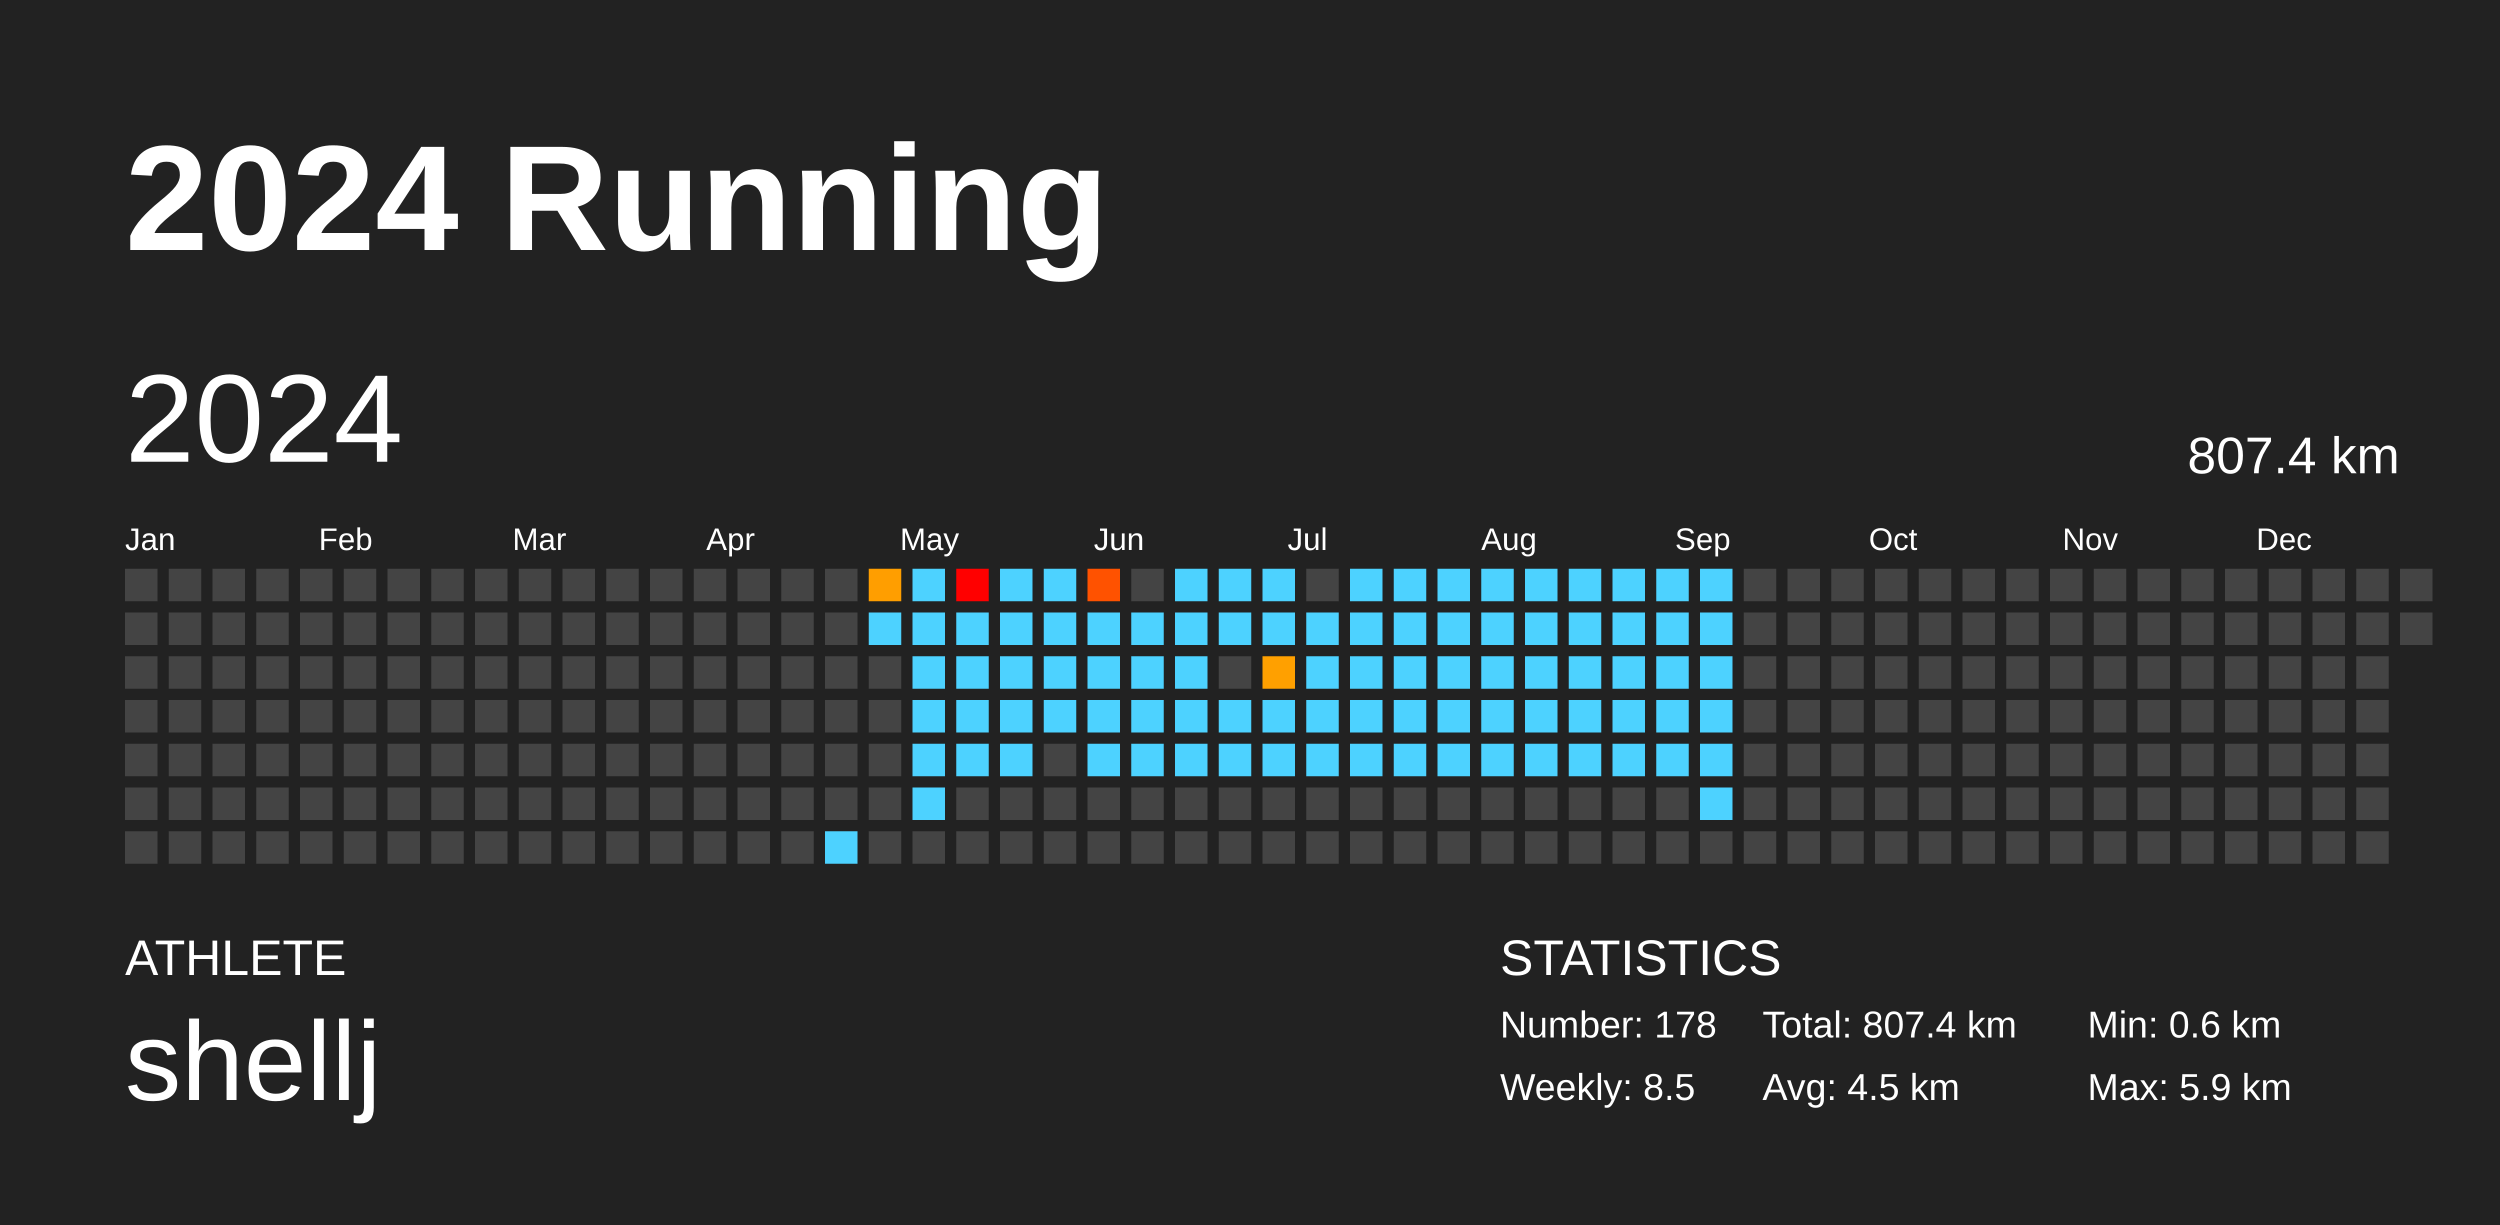
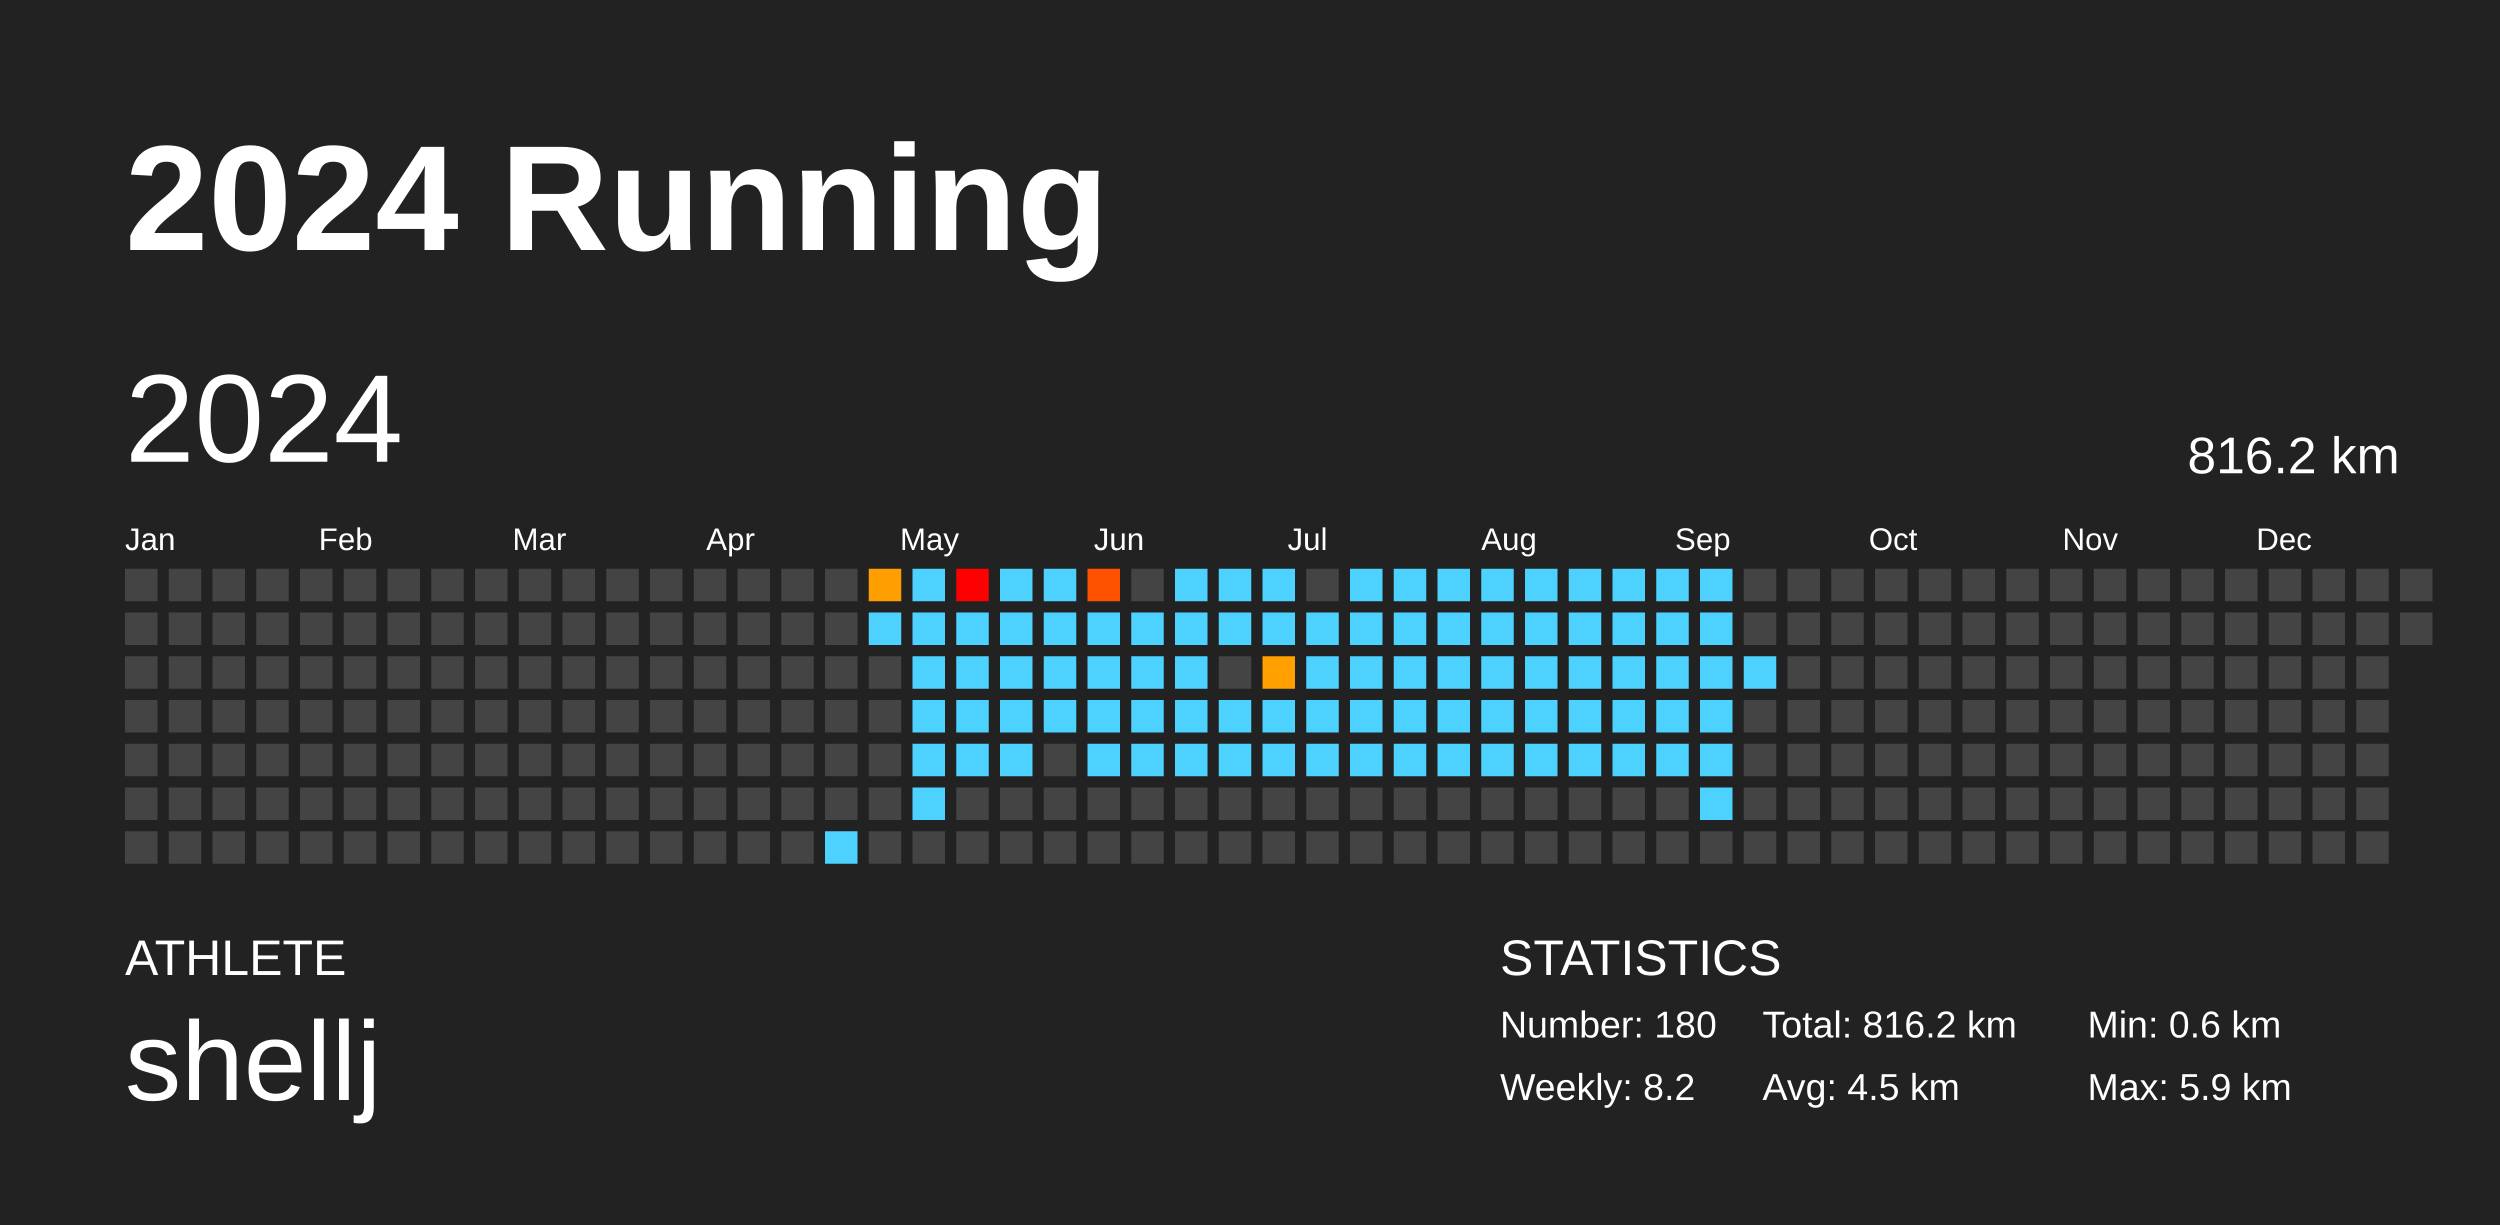
<svg xmlns="http://www.w3.org/2000/svg" baseProfile="full" height="98mm" version="1.1" viewBox="0,0,200,98" width="200mm">
  <defs />
  <rect fill="#222222" height="98" width="200" x="0" y="0" />
  <text fill="#FFFFFF" style="font-size:12px; font-family:Arial; font-weight:bold;" x="10" y="20">2024 Running</text>
  <text fill="#FFFFFF" style="font-size:4px; font-family:Arial" x="10" y="78">ATHLETE</text>
  <text fill="#FFFFFF" style="font-size:9px; font-family:Arial" x="10" y="88">shellj</text>
  <text fill="#FFFFFF" style="font-size:4px; font-family:Arial" x="120" y="78">STATISTICS</text>
-   <text fill="#FFFFFF" style="font-size:3px; font-family:Arial" x="120" y="83">Number: 178</text>
-   <text fill="#FFFFFF" style="font-size:3px; font-family:Arial" x="120" y="88">Weekly: 8.5</text>
-   <text fill="#FFFFFF" style="font-size:3px; font-family:Arial" x="141" y="83">Total: 807.4 km</text>
+   <text fill="#FFFFFF" style="font-size:3px; font-family:Arial" x="120" y="83">Number: 180</text>
+   <text fill="#FFFFFF" style="font-size:3px; font-family:Arial" x="120" y="88">Weekly: 8.2</text>
+   <text fill="#FFFFFF" style="font-size:3px; font-family:Arial" x="141" y="83">Total: 816.2 km</text>
  <text fill="#FFFFFF" style="font-size:3px; font-family:Arial" x="141" y="88">Avg: 4.5 km</text>
  <text fill="#FFFFFF" style="font-size:3px; font-family:Arial" x="167" y="83">Min: 0.6 km</text>
  <text fill="#FFFFFF" style="font-size:3px; font-family:Arial" x="167" y="88">Max: 5.9 km</text>
  <text dominant-baseline="hanging" fill="#FFFFFF" style="font-size:10.0px; font-family:Arial;" x="10" y="30">2024</text>
-   <text dominant-baseline="hanging" fill="#FFFFFF" style="font-size:4.125px; font-family:Arial;" x="175" y="35">807.4 km</text>
+   <text dominant-baseline="hanging" fill="#FFFFFF" style="font-size:4.125px; font-family:Arial;" x="175" y="35">816.2 km</text>
  <text fill="#FFFFFF" style="font-size:2.5px; font-family:Arial" x="10.0" y="44">Jan</text>
  <text fill="#FFFFFF" style="font-size:2.5px; font-family:Arial" x="25.5" y="44">Feb</text>
  <text fill="#FFFFFF" style="font-size:2.5px; font-family:Arial" x="41.0" y="44">Mar</text>
  <text fill="#FFFFFF" style="font-size:2.5px; font-family:Arial" x="56.5" y="44">Apr</text>
  <text fill="#FFFFFF" style="font-size:2.5px; font-family:Arial" x="72.0" y="44">May</text>
  <text fill="#FFFFFF" style="font-size:2.5px; font-family:Arial" x="87.5" y="44">Jun</text>
  <text fill="#FFFFFF" style="font-size:2.5px; font-family:Arial" x="103.0" y="44">Jul</text>
  <text fill="#FFFFFF" style="font-size:2.5px; font-family:Arial" x="118.5" y="44">Aug</text>
  <text fill="#FFFFFF" style="font-size:2.5px; font-family:Arial" x="134.0" y="44">Sep</text>
  <text fill="#FFFFFF" style="font-size:2.5px; font-family:Arial" x="149.5" y="44">Oct</text>
  <text fill="#FFFFFF" style="font-size:2.5px; font-family:Arial" x="165.0" y="44">Nov</text>
  <text fill="#FFFFFF" style="font-size:2.5px; font-family:Arial" x="180.5" y="44">Dec</text>
  <rect fill="#444444" height="2.6" width="2.6" x="10.0" y="45.5" />
  <rect fill="#444444" height="2.6" width="2.6" x="10.0" y="49.0" />
  <rect fill="#444444" height="2.6" width="2.6" x="10.0" y="52.5" />
  <rect fill="#444444" height="2.6" width="2.6" x="10.0" y="56.0" />
  <rect fill="#444444" height="2.6" width="2.6" x="10.0" y="59.5" />
  <rect fill="#444444" height="2.6" width="2.6" x="10.0" y="63.0" />
  <rect fill="#444444" height="2.6" width="2.6" x="10.0" y="66.5" />
  <rect fill="#444444" height="2.6" width="2.6" x="13.5" y="45.5" />
  <rect fill="#444444" height="2.6" width="2.6" x="13.5" y="49.0" />
  <rect fill="#444444" height="2.6" width="2.6" x="13.5" y="52.5" />
  <rect fill="#444444" height="2.6" width="2.6" x="13.5" y="56.0" />
  <rect fill="#444444" height="2.6" width="2.6" x="13.5" y="59.5" />
  <rect fill="#444444" height="2.6" width="2.6" x="13.5" y="63.0" />
  <rect fill="#444444" height="2.6" width="2.6" x="13.5" y="66.5" />
  <rect fill="#444444" height="2.6" width="2.6" x="17.0" y="45.5" />
  <rect fill="#444444" height="2.6" width="2.6" x="17.0" y="49.0" />
  <rect fill="#444444" height="2.6" width="2.6" x="17.0" y="52.5" />
  <rect fill="#444444" height="2.6" width="2.6" x="17.0" y="56.0" />
  <rect fill="#444444" height="2.6" width="2.6" x="17.0" y="59.5" />
  <rect fill="#444444" height="2.6" width="2.6" x="17.0" y="63.0" />
  <rect fill="#444444" height="2.6" width="2.6" x="17.0" y="66.5" />
  <rect fill="#444444" height="2.6" width="2.6" x="20.5" y="45.5" />
  <rect fill="#444444" height="2.6" width="2.6" x="20.5" y="49.0" />
  <rect fill="#444444" height="2.6" width="2.6" x="20.5" y="52.5" />
  <rect fill="#444444" height="2.6" width="2.6" x="20.5" y="56.0" />
  <rect fill="#444444" height="2.6" width="2.6" x="20.5" y="59.5" />
  <rect fill="#444444" height="2.6" width="2.6" x="20.5" y="63.0" />
  <rect fill="#444444" height="2.6" width="2.6" x="20.5" y="66.5" />
  <rect fill="#444444" height="2.6" width="2.6" x="24.0" y="45.5" />
  <rect fill="#444444" height="2.6" width="2.6" x="24.0" y="49.0" />
  <rect fill="#444444" height="2.6" width="2.6" x="24.0" y="52.5" />
  <rect fill="#444444" height="2.6" width="2.6" x="24.0" y="56.0" />
  <rect fill="#444444" height="2.6" width="2.6" x="24.0" y="59.5" />
  <rect fill="#444444" height="2.6" width="2.6" x="24.0" y="63.0" />
  <rect fill="#444444" height="2.6" width="2.6" x="24.0" y="66.5" />
  <rect fill="#444444" height="2.6" width="2.6" x="27.5" y="45.5" />
  <rect fill="#444444" height="2.6" width="2.6" x="27.5" y="49.0" />
  <rect fill="#444444" height="2.6" width="2.6" x="27.5" y="52.5" />
  <rect fill="#444444" height="2.6" width="2.6" x="27.5" y="56.0" />
  <rect fill="#444444" height="2.6" width="2.6" x="27.5" y="59.5" />
  <rect fill="#444444" height="2.6" width="2.6" x="27.5" y="63.0" />
  <rect fill="#444444" height="2.6" width="2.6" x="27.5" y="66.5" />
  <rect fill="#444444" height="2.6" width="2.6" x="31.0" y="45.5" />
  <rect fill="#444444" height="2.6" width="2.6" x="31.0" y="49.0" />
  <rect fill="#444444" height="2.6" width="2.6" x="31.0" y="52.5" />
  <rect fill="#444444" height="2.6" width="2.6" x="31.0" y="56.0" />
  <rect fill="#444444" height="2.6" width="2.6" x="31.0" y="59.5" />
  <rect fill="#444444" height="2.6" width="2.6" x="31.0" y="63.0" />
  <rect fill="#444444" height="2.6" width="2.6" x="31.0" y="66.5" />
  <rect fill="#444444" height="2.6" width="2.6" x="34.5" y="45.5" />
  <rect fill="#444444" height="2.6" width="2.6" x="34.5" y="49.0" />
  <rect fill="#444444" height="2.6" width="2.6" x="34.5" y="52.5" />
  <rect fill="#444444" height="2.6" width="2.6" x="34.5" y="56.0" />
  <rect fill="#444444" height="2.6" width="2.6" x="34.5" y="59.5" />
  <rect fill="#444444" height="2.6" width="2.6" x="34.5" y="63.0" />
  <rect fill="#444444" height="2.6" width="2.6" x="34.5" y="66.5" />
  <rect fill="#444444" height="2.6" width="2.6" x="38.0" y="45.5" />
  <rect fill="#444444" height="2.6" width="2.6" x="38.0" y="49.0" />
  <rect fill="#444444" height="2.6" width="2.6" x="38.0" y="52.5" />
  <rect fill="#444444" height="2.6" width="2.6" x="38.0" y="56.0" />
  <rect fill="#444444" height="2.6" width="2.6" x="38.0" y="59.5" />
  <rect fill="#444444" height="2.6" width="2.6" x="38.0" y="63.0" />
  <rect fill="#444444" height="2.6" width="2.6" x="38.0" y="66.5" />
  <rect fill="#444444" height="2.6" width="2.6" x="41.5" y="45.5" />
  <rect fill="#444444" height="2.6" width="2.6" x="41.5" y="49.0" />
  <rect fill="#444444" height="2.6" width="2.6" x="41.5" y="52.5" />
  <rect fill="#444444" height="2.6" width="2.6" x="41.5" y="56.0" />
  <rect fill="#444444" height="2.6" width="2.6" x="41.5" y="59.5" />
  <rect fill="#444444" height="2.6" width="2.6" x="41.5" y="63.0" />
  <rect fill="#444444" height="2.6" width="2.6" x="41.5" y="66.5" />
  <rect fill="#444444" height="2.6" width="2.6" x="45.0" y="45.5" />
  <rect fill="#444444" height="2.6" width="2.6" x="45.0" y="49.0" />
  <rect fill="#444444" height="2.6" width="2.6" x="45.0" y="52.5" />
  <rect fill="#444444" height="2.6" width="2.6" x="45.0" y="56.0" />
  <rect fill="#444444" height="2.6" width="2.6" x="45.0" y="59.5" />
  <rect fill="#444444" height="2.6" width="2.6" x="45.0" y="63.0" />
  <rect fill="#444444" height="2.6" width="2.6" x="45.0" y="66.5" />
  <rect fill="#444444" height="2.6" width="2.6" x="48.5" y="45.5" />
  <rect fill="#444444" height="2.6" width="2.6" x="48.5" y="49.0" />
  <rect fill="#444444" height="2.6" width="2.6" x="48.5" y="52.5" />
  <rect fill="#444444" height="2.6" width="2.6" x="48.5" y="56.0" />
  <rect fill="#444444" height="2.6" width="2.6" x="48.5" y="59.5" />
  <rect fill="#444444" height="2.6" width="2.6" x="48.5" y="63.0" />
  <rect fill="#444444" height="2.6" width="2.6" x="48.5" y="66.5" />
  <rect fill="#444444" height="2.6" width="2.6" x="52.0" y="45.5" />
  <rect fill="#444444" height="2.6" width="2.6" x="52.0" y="49.0" />
  <rect fill="#444444" height="2.6" width="2.6" x="52.0" y="52.5" />
  <rect fill="#444444" height="2.6" width="2.6" x="52.0" y="56.0" />
  <rect fill="#444444" height="2.6" width="2.6" x="52.0" y="59.5" />
  <rect fill="#444444" height="2.6" width="2.6" x="52.0" y="63.0" />
  <rect fill="#444444" height="2.6" width="2.6" x="52.0" y="66.5" />
  <rect fill="#444444" height="2.6" width="2.6" x="55.5" y="45.5" />
  <rect fill="#444444" height="2.6" width="2.6" x="55.5" y="49.0" />
  <rect fill="#444444" height="2.6" width="2.6" x="55.5" y="52.5" />
  <rect fill="#444444" height="2.6" width="2.6" x="55.5" y="56.0" />
  <rect fill="#444444" height="2.6" width="2.6" x="55.5" y="59.5" />
  <rect fill="#444444" height="2.6" width="2.6" x="55.5" y="63.0" />
  <rect fill="#444444" height="2.6" width="2.6" x="55.5" y="66.5" />
  <rect fill="#444444" height="2.6" width="2.6" x="59.0" y="45.5" />
  <rect fill="#444444" height="2.6" width="2.6" x="59.0" y="49.0" />
  <rect fill="#444444" height="2.6" width="2.6" x="59.0" y="52.5" />
  <rect fill="#444444" height="2.6" width="2.6" x="59.0" y="56.0" />
  <rect fill="#444444" height="2.6" width="2.6" x="59.0" y="59.5" />
  <rect fill="#444444" height="2.6" width="2.6" x="59.0" y="63.0" />
  <rect fill="#444444" height="2.6" width="2.6" x="59.0" y="66.5" />
  <rect fill="#444444" height="2.6" width="2.6" x="62.5" y="45.5" />
  <rect fill="#444444" height="2.6" width="2.6" x="62.5" y="49.0" />
  <rect fill="#444444" height="2.6" width="2.6" x="62.5" y="52.5" />
  <rect fill="#444444" height="2.6" width="2.6" x="62.5" y="56.0" />
  <rect fill="#444444" height="2.6" width="2.6" x="62.5" y="59.5" />
  <rect fill="#444444" height="2.6" width="2.6" x="62.5" y="63.0" />
  <rect fill="#444444" height="2.6" width="2.6" x="62.5" y="66.5" />
  <rect fill="#444444" height="2.6" width="2.6" x="66.0" y="45.5" />
  <rect fill="#444444" height="2.6" width="2.6" x="66.0" y="49.0" />
  <rect fill="#444444" height="2.6" width="2.6" x="66.0" y="52.5" />
  <rect fill="#444444" height="2.6" width="2.6" x="66.0" y="56.0" />
  <rect fill="#444444" height="2.6" width="2.6" x="66.0" y="59.5" />
  <rect fill="#444444" height="2.6" width="2.6" x="66.0" y="63.0" />
  <rect fill="#4dd2ff" height="2.6" width="2.6" x="66.0" y="66.5" />
  <rect fill="#ff9e00" height="2.6" width="2.6" x="69.5" y="45.5" />
  <rect fill="#4dd2ff" height="2.6" width="2.6" x="69.5" y="49.0" />
  <rect fill="#444444" height="2.6" width="2.6" x="69.5" y="52.5" />
  <rect fill="#444444" height="2.6" width="2.6" x="69.5" y="56.0" />
  <rect fill="#444444" height="2.6" width="2.6" x="69.5" y="59.5" />
  <rect fill="#444444" height="2.6" width="2.6" x="69.5" y="63.0" />
  <rect fill="#444444" height="2.6" width="2.6" x="69.5" y="66.5" />
  <rect fill="#4dd2ff" height="2.6" width="2.6" x="73.0" y="45.5" />
  <rect fill="#4dd2ff" height="2.6" width="2.6" x="73.0" y="49.0" />
  <rect fill="#4dd2ff" height="2.6" width="2.6" x="73.0" y="52.5" />
  <rect fill="#4dd2ff" height="2.6" width="2.6" x="73.0" y="56.0" />
  <rect fill="#4dd2ff" height="2.6" width="2.6" x="73.0" y="59.5" />
  <rect fill="#4dd2ff" height="2.6" width="2.6" x="73.0" y="63.0" />
  <rect fill="#444444" height="2.6" width="2.6" x="73.0" y="66.5" />
  <rect fill="red" height="2.6" width="2.6" x="76.5" y="45.5" />
  <rect fill="#4dd2ff" height="2.6" width="2.6" x="76.5" y="49.0" />
  <rect fill="#4dd2ff" height="2.6" width="2.6" x="76.5" y="52.5" />
  <rect fill="#4dd2ff" height="2.6" width="2.6" x="76.5" y="56.0" />
  <rect fill="#4dd2ff" height="2.6" width="2.6" x="76.5" y="59.5" />
  <rect fill="#444444" height="2.6" width="2.6" x="76.5" y="63.0" />
  <rect fill="#444444" height="2.6" width="2.6" x="76.5" y="66.5" />
  <rect fill="#4dd2ff" height="2.6" width="2.6" x="80.0" y="45.5" />
  <rect fill="#4dd2ff" height="2.6" width="2.6" x="80.0" y="49.0" />
  <rect fill="#4dd2ff" height="2.6" width="2.6" x="80.0" y="52.5" />
  <rect fill="#4dd2ff" height="2.6" width="2.6" x="80.0" y="56.0" />
  <rect fill="#4dd2ff" height="2.6" width="2.6" x="80.0" y="59.5" />
  <rect fill="#444444" height="2.6" width="2.6" x="80.0" y="63.0" />
  <rect fill="#444444" height="2.6" width="2.6" x="80.0" y="66.5" />
  <rect fill="#4dd2ff" height="2.6" width="2.6" x="83.5" y="45.5" />
  <rect fill="#4dd2ff" height="2.6" width="2.6" x="83.5" y="49.0" />
  <rect fill="#4dd2ff" height="2.6" width="2.6" x="83.5" y="52.5" />
  <rect fill="#4dd2ff" height="2.6" width="2.6" x="83.5" y="56.0" />
  <rect fill="#444444" height="2.6" width="2.6" x="83.5" y="59.5" />
  <rect fill="#444444" height="2.6" width="2.6" x="83.5" y="63.0" />
  <rect fill="#444444" height="2.6" width="2.6" x="83.5" y="66.5" />
  <rect fill="#ff5200" height="2.6" width="2.6" x="87.0" y="45.5" />
  <rect fill="#4dd2ff" height="2.6" width="2.6" x="87.0" y="49.0" />
  <rect fill="#4dd2ff" height="2.6" width="2.6" x="87.0" y="52.5" />
  <rect fill="#4dd2ff" height="2.6" width="2.6" x="87.0" y="56.0" />
  <rect fill="#4dd2ff" height="2.6" width="2.6" x="87.0" y="59.5" />
  <rect fill="#444444" height="2.6" width="2.6" x="87.0" y="63.0" />
  <rect fill="#444444" height="2.6" width="2.6" x="87.0" y="66.5" />
  <rect fill="#444444" height="2.6" width="2.6" x="90.5" y="45.5" />
  <rect fill="#4dd2ff" height="2.6" width="2.6" x="90.5" y="49.0" />
  <rect fill="#4dd2ff" height="2.6" width="2.6" x="90.5" y="52.5" />
  <rect fill="#4dd2ff" height="2.6" width="2.6" x="90.5" y="56.0" />
  <rect fill="#4dd2ff" height="2.6" width="2.6" x="90.5" y="59.5" />
  <rect fill="#444444" height="2.6" width="2.6" x="90.5" y="63.0" />
  <rect fill="#444444" height="2.6" width="2.6" x="90.5" y="66.5" />
  <rect fill="#4dd2ff" height="2.6" width="2.6" x="94.0" y="45.5" />
  <rect fill="#4dd2ff" height="2.6" width="2.6" x="94.0" y="49.0" />
  <rect fill="#4dd2ff" height="2.6" width="2.6" x="94.0" y="52.5" />
  <rect fill="#4dd2ff" height="2.6" width="2.6" x="94.0" y="56.0" />
  <rect fill="#4dd2ff" height="2.6" width="2.6" x="94.0" y="59.5" />
  <rect fill="#444444" height="2.6" width="2.6" x="94.0" y="63.0" />
  <rect fill="#444444" height="2.6" width="2.6" x="94.0" y="66.5" />
  <rect fill="#4dd2ff" height="2.6" width="2.6" x="97.5" y="45.5" />
  <rect fill="#4dd2ff" height="2.6" width="2.6" x="97.5" y="49.0" />
  <rect fill="#444444" height="2.6" width="2.6" x="97.5" y="52.5" />
  <rect fill="#4dd2ff" height="2.6" width="2.6" x="97.5" y="56.0" />
  <rect fill="#4dd2ff" height="2.6" width="2.6" x="97.5" y="59.5" />
  <rect fill="#444444" height="2.6" width="2.6" x="97.5" y="63.0" />
  <rect fill="#444444" height="2.6" width="2.6" x="97.5" y="66.5" />
  <rect fill="#4dd2ff" height="2.6" width="2.6" x="101.0" y="45.5" />
  <rect fill="#4dd2ff" height="2.6" width="2.6" x="101.0" y="49.0" />
  <rect fill="#ffa000" height="2.6" width="2.6" x="101.0" y="52.5" />
  <rect fill="#4dd2ff" height="2.6" width="2.6" x="101.0" y="56.0" />
  <rect fill="#4dd2ff" height="2.6" width="2.6" x="101.0" y="59.5" />
  <rect fill="#444444" height="2.6" width="2.6" x="101.0" y="63.0" />
  <rect fill="#444444" height="2.6" width="2.6" x="101.0" y="66.5" />
  <rect fill="#444444" height="2.6" width="2.6" x="104.5" y="45.5" />
  <rect fill="#4dd2ff" height="2.6" width="2.6" x="104.5" y="49.0" />
  <rect fill="#4dd2ff" height="2.6" width="2.6" x="104.5" y="52.5" />
  <rect fill="#4dd2ff" height="2.6" width="2.6" x="104.5" y="56.0" />
  <rect fill="#4dd2ff" height="2.6" width="2.6" x="104.5" y="59.5" />
  <rect fill="#444444" height="2.6" width="2.6" x="104.5" y="63.0" />
  <rect fill="#444444" height="2.6" width="2.6" x="104.5" y="66.5" />
  <rect fill="#4dd2ff" height="2.6" width="2.6" x="108.0" y="45.5" />
  <rect fill="#4dd2ff" height="2.6" width="2.6" x="108.0" y="49.0" />
  <rect fill="#4dd2ff" height="2.6" width="2.6" x="108.0" y="52.5" />
  <rect fill="#4dd2ff" height="2.6" width="2.6" x="108.0" y="56.0" />
  <rect fill="#4dd2ff" height="2.6" width="2.6" x="108.0" y="59.5" />
  <rect fill="#444444" height="2.6" width="2.6" x="108.0" y="63.0" />
  <rect fill="#444444" height="2.6" width="2.6" x="108.0" y="66.5" />
  <rect fill="#4dd2ff" height="2.6" width="2.6" x="111.5" y="45.5" />
  <rect fill="#4dd2ff" height="2.6" width="2.6" x="111.5" y="49.0" />
  <rect fill="#4dd2ff" height="2.6" width="2.6" x="111.5" y="52.5" />
  <rect fill="#4dd2ff" height="2.6" width="2.6" x="111.5" y="56.0" />
  <rect fill="#4dd2ff" height="2.6" width="2.6" x="111.5" y="59.5" />
  <rect fill="#444444" height="2.6" width="2.6" x="111.5" y="63.0" />
  <rect fill="#444444" height="2.6" width="2.6" x="111.5" y="66.5" />
  <rect fill="#4dd2ff" height="2.6" width="2.6" x="115.0" y="45.5" />
  <rect fill="#4dd2ff" height="2.6" width="2.6" x="115.0" y="49.0" />
  <rect fill="#4dd2ff" height="2.6" width="2.6" x="115.0" y="52.5" />
  <rect fill="#4dd2ff" height="2.6" width="2.6" x="115.0" y="56.0" />
  <rect fill="#4dd2ff" height="2.6" width="2.6" x="115.0" y="59.5" />
  <rect fill="#444444" height="2.6" width="2.6" x="115.0" y="63.0" />
  <rect fill="#444444" height="2.6" width="2.6" x="115.0" y="66.5" />
  <rect fill="#4dd2ff" height="2.6" width="2.6" x="118.5" y="45.5" />
  <rect fill="#4dd2ff" height="2.6" width="2.6" x="118.5" y="49.0" />
  <rect fill="#4dd2ff" height="2.6" width="2.6" x="118.5" y="52.5" />
  <rect fill="#4dd2ff" height="2.6" width="2.6" x="118.5" y="56.0" />
  <rect fill="#4dd2ff" height="2.6" width="2.6" x="118.5" y="59.5" />
  <rect fill="#444444" height="2.6" width="2.6" x="118.5" y="63.0" />
  <rect fill="#444444" height="2.6" width="2.6" x="118.5" y="66.5" />
  <rect fill="#4dd2ff" height="2.6" width="2.6" x="122.0" y="45.5" />
  <rect fill="#4dd2ff" height="2.6" width="2.6" x="122.0" y="49.0" />
  <rect fill="#4dd2ff" height="2.6" width="2.6" x="122.0" y="52.5" />
  <rect fill="#4dd2ff" height="2.6" width="2.6" x="122.0" y="56.0" />
  <rect fill="#4dd2ff" height="2.6" width="2.6" x="122.0" y="59.5" />
  <rect fill="#444444" height="2.6" width="2.6" x="122.0" y="63.0" />
  <rect fill="#444444" height="2.6" width="2.6" x="122.0" y="66.5" />
  <rect fill="#4dd2ff" height="2.6" width="2.6" x="125.5" y="45.5" />
  <rect fill="#4dd2ff" height="2.6" width="2.6" x="125.5" y="49.0" />
  <rect fill="#4dd2ff" height="2.6" width="2.6" x="125.5" y="52.5" />
  <rect fill="#4dd2ff" height="2.6" width="2.6" x="125.5" y="56.0" />
  <rect fill="#4dd2ff" height="2.6" width="2.6" x="125.5" y="59.5" />
  <rect fill="#444444" height="2.6" width="2.6" x="125.5" y="63.0" />
  <rect fill="#444444" height="2.6" width="2.6" x="125.5" y="66.5" />
  <rect fill="#4dd2ff" height="2.6" width="2.6" x="129.0" y="45.5" />
  <rect fill="#4dd2ff" height="2.6" width="2.6" x="129.0" y="49.0" />
  <rect fill="#4dd2ff" height="2.6" width="2.6" x="129.0" y="52.5" />
  <rect fill="#4dd2ff" height="2.6" width="2.6" x="129.0" y="56.0" />
  <rect fill="#4dd2ff" height="2.6" width="2.6" x="129.0" y="59.5" />
  <rect fill="#444444" height="2.6" width="2.6" x="129.0" y="63.0" />
  <rect fill="#444444" height="2.6" width="2.6" x="129.0" y="66.5" />
  <rect fill="#4dd2ff" height="2.6" width="2.6" x="132.5" y="45.5" />
  <rect fill="#4dd2ff" height="2.6" width="2.6" x="132.5" y="49.0" />
  <rect fill="#4dd2ff" height="2.6" width="2.6" x="132.5" y="52.5" />
  <rect fill="#4dd2ff" height="2.6" width="2.6" x="132.5" y="56.0" />
  <rect fill="#4dd2ff" height="2.6" width="2.6" x="132.5" y="59.5" />
  <rect fill="#444444" height="2.6" width="2.6" x="132.5" y="63.0" />
  <rect fill="#444444" height="2.6" width="2.6" x="132.5" y="66.5" />
  <rect fill="#4dd2ff" height="2.6" width="2.6" x="136.0" y="45.5" />
  <rect fill="#4dd2ff" height="2.6" width="2.6" x="136.0" y="49.0" />
  <rect fill="#4dd2ff" height="2.6" width="2.6" x="136.0" y="52.5" />
  <rect fill="#4dd2ff" height="2.6" width="2.6" x="136.0" y="56.0" />
  <rect fill="#4dd2ff" height="2.6" width="2.6" x="136.0" y="59.5" />
  <rect fill="#4dd2ff" height="2.6" width="2.6" x="136.0" y="63.0" />
  <rect fill="#444444" height="2.6" width="2.6" x="136.0" y="66.5" />
  <rect fill="#444444" height="2.6" width="2.6" x="139.5" y="45.5" />
  <rect fill="#444444" height="2.6" width="2.6" x="139.5" y="49.0" />
-   <rect fill="#444444" height="2.6" width="2.6" x="139.5" y="52.5" />
+   <rect fill="#4dd2ff" height="2.6" width="2.6" x="139.5" y="52.5" />
  <rect fill="#444444" height="2.6" width="2.6" x="139.5" y="56.0" />
  <rect fill="#444444" height="2.6" width="2.6" x="139.5" y="59.5" />
  <rect fill="#444444" height="2.6" width="2.6" x="139.5" y="63.0" />
  <rect fill="#444444" height="2.6" width="2.6" x="139.5" y="66.5" />
  <rect fill="#444444" height="2.6" width="2.6" x="143.0" y="45.5" />
  <rect fill="#444444" height="2.6" width="2.6" x="143.0" y="49.0" />
  <rect fill="#444444" height="2.6" width="2.6" x="143.0" y="52.5" />
  <rect fill="#444444" height="2.6" width="2.6" x="143.0" y="56.0" />
  <rect fill="#444444" height="2.6" width="2.6" x="143.0" y="59.5" />
  <rect fill="#444444" height="2.6" width="2.6" x="143.0" y="63.0" />
  <rect fill="#444444" height="2.6" width="2.6" x="143.0" y="66.5" />
  <rect fill="#444444" height="2.6" width="2.6" x="146.5" y="45.5" />
  <rect fill="#444444" height="2.6" width="2.6" x="146.5" y="49.0" />
  <rect fill="#444444" height="2.6" width="2.6" x="146.5" y="52.5" />
  <rect fill="#444444" height="2.6" width="2.6" x="146.5" y="56.0" />
  <rect fill="#444444" height="2.6" width="2.6" x="146.5" y="59.5" />
  <rect fill="#444444" height="2.6" width="2.6" x="146.5" y="63.0" />
  <rect fill="#444444" height="2.6" width="2.6" x="146.5" y="66.5" />
  <rect fill="#444444" height="2.6" width="2.6" x="150.0" y="45.5" />
  <rect fill="#444444" height="2.6" width="2.6" x="150.0" y="49.0" />
  <rect fill="#444444" height="2.6" width="2.6" x="150.0" y="52.5" />
  <rect fill="#444444" height="2.6" width="2.6" x="150.0" y="56.0" />
  <rect fill="#444444" height="2.6" width="2.6" x="150.0" y="59.5" />
  <rect fill="#444444" height="2.6" width="2.6" x="150.0" y="63.0" />
  <rect fill="#444444" height="2.6" width="2.6" x="150.0" y="66.5" />
  <rect fill="#444444" height="2.6" width="2.6" x="153.5" y="45.5" />
  <rect fill="#444444" height="2.6" width="2.6" x="153.5" y="49.0" />
  <rect fill="#444444" height="2.6" width="2.6" x="153.5" y="52.5" />
  <rect fill="#444444" height="2.6" width="2.6" x="153.5" y="56.0" />
  <rect fill="#444444" height="2.6" width="2.6" x="153.5" y="59.5" />
  <rect fill="#444444" height="2.6" width="2.6" x="153.5" y="63.0" />
  <rect fill="#444444" height="2.6" width="2.6" x="153.5" y="66.5" />
  <rect fill="#444444" height="2.6" width="2.6" x="157.0" y="45.5" />
  <rect fill="#444444" height="2.6" width="2.6" x="157.0" y="49.0" />
  <rect fill="#444444" height="2.6" width="2.6" x="157.0" y="52.5" />
  <rect fill="#444444" height="2.6" width="2.6" x="157.0" y="56.0" />
  <rect fill="#444444" height="2.6" width="2.6" x="157.0" y="59.5" />
  <rect fill="#444444" height="2.6" width="2.6" x="157.0" y="63.0" />
  <rect fill="#444444" height="2.6" width="2.6" x="157.0" y="66.5" />
  <rect fill="#444444" height="2.6" width="2.6" x="160.5" y="45.5" />
  <rect fill="#444444" height="2.6" width="2.6" x="160.5" y="49.0" />
  <rect fill="#444444" height="2.6" width="2.6" x="160.5" y="52.5" />
  <rect fill="#444444" height="2.6" width="2.6" x="160.5" y="56.0" />
  <rect fill="#444444" height="2.6" width="2.6" x="160.5" y="59.5" />
  <rect fill="#444444" height="2.6" width="2.6" x="160.5" y="63.0" />
  <rect fill="#444444" height="2.6" width="2.6" x="160.5" y="66.5" />
  <rect fill="#444444" height="2.6" width="2.6" x="164.0" y="45.5" />
  <rect fill="#444444" height="2.6" width="2.6" x="164.0" y="49.0" />
  <rect fill="#444444" height="2.6" width="2.6" x="164.0" y="52.5" />
  <rect fill="#444444" height="2.6" width="2.6" x="164.0" y="56.0" />
  <rect fill="#444444" height="2.6" width="2.6" x="164.0" y="59.5" />
  <rect fill="#444444" height="2.6" width="2.6" x="164.0" y="63.0" />
  <rect fill="#444444" height="2.6" width="2.6" x="164.0" y="66.5" />
  <rect fill="#444444" height="2.6" width="2.6" x="167.5" y="45.5" />
  <rect fill="#444444" height="2.6" width="2.6" x="167.5" y="49.0" />
  <rect fill="#444444" height="2.6" width="2.6" x="167.5" y="52.5" />
  <rect fill="#444444" height="2.6" width="2.6" x="167.5" y="56.0" />
  <rect fill="#444444" height="2.6" width="2.6" x="167.5" y="59.5" />
  <rect fill="#444444" height="2.6" width="2.6" x="167.5" y="63.0" />
  <rect fill="#444444" height="2.6" width="2.6" x="167.5" y="66.5" />
  <rect fill="#444444" height="2.6" width="2.6" x="171.0" y="45.5" />
  <rect fill="#444444" height="2.6" width="2.6" x="171.0" y="49.0" />
  <rect fill="#444444" height="2.6" width="2.6" x="171.0" y="52.5" />
  <rect fill="#444444" height="2.6" width="2.6" x="171.0" y="56.0" />
  <rect fill="#444444" height="2.6" width="2.6" x="171.0" y="59.5" />
  <rect fill="#444444" height="2.6" width="2.6" x="171.0" y="63.0" />
  <rect fill="#444444" height="2.6" width="2.6" x="171.0" y="66.5" />
  <rect fill="#444444" height="2.6" width="2.6" x="174.5" y="45.5" />
  <rect fill="#444444" height="2.6" width="2.6" x="174.5" y="49.0" />
  <rect fill="#444444" height="2.6" width="2.6" x="174.5" y="52.5" />
  <rect fill="#444444" height="2.6" width="2.6" x="174.5" y="56.0" />
  <rect fill="#444444" height="2.6" width="2.6" x="174.5" y="59.5" />
  <rect fill="#444444" height="2.6" width="2.6" x="174.5" y="63.0" />
  <rect fill="#444444" height="2.6" width="2.6" x="174.5" y="66.5" />
  <rect fill="#444444" height="2.6" width="2.6" x="178.0" y="45.5" />
  <rect fill="#444444" height="2.6" width="2.6" x="178.0" y="49.0" />
  <rect fill="#444444" height="2.6" width="2.6" x="178.0" y="52.5" />
  <rect fill="#444444" height="2.6" width="2.6" x="178.0" y="56.0" />
  <rect fill="#444444" height="2.6" width="2.6" x="178.0" y="59.5" />
  <rect fill="#444444" height="2.6" width="2.6" x="178.0" y="63.0" />
  <rect fill="#444444" height="2.6" width="2.6" x="178.0" y="66.5" />
  <rect fill="#444444" height="2.6" width="2.6" x="181.5" y="45.5" />
  <rect fill="#444444" height="2.6" width="2.6" x="181.5" y="49.0" />
  <rect fill="#444444" height="2.6" width="2.6" x="181.5" y="52.5" />
  <rect fill="#444444" height="2.6" width="2.6" x="181.5" y="56.0" />
  <rect fill="#444444" height="2.6" width="2.6" x="181.5" y="59.5" />
  <rect fill="#444444" height="2.6" width="2.6" x="181.5" y="63.0" />
  <rect fill="#444444" height="2.6" width="2.6" x="181.5" y="66.5" />
  <rect fill="#444444" height="2.6" width="2.6" x="185.0" y="45.5" />
  <rect fill="#444444" height="2.6" width="2.6" x="185.0" y="49.0" />
  <rect fill="#444444" height="2.6" width="2.6" x="185.0" y="52.5" />
  <rect fill="#444444" height="2.6" width="2.6" x="185.0" y="56.0" />
  <rect fill="#444444" height="2.6" width="2.6" x="185.0" y="59.5" />
  <rect fill="#444444" height="2.6" width="2.6" x="185.0" y="63.0" />
  <rect fill="#444444" height="2.6" width="2.6" x="185.0" y="66.5" />
  <rect fill="#444444" height="2.6" width="2.6" x="188.5" y="45.5" />
  <rect fill="#444444" height="2.6" width="2.6" x="188.5" y="49.0" />
  <rect fill="#444444" height="2.6" width="2.6" x="188.5" y="52.5" />
  <rect fill="#444444" height="2.6" width="2.6" x="188.5" y="56.0" />
  <rect fill="#444444" height="2.6" width="2.6" x="188.5" y="59.5" />
  <rect fill="#444444" height="2.6" width="2.6" x="188.5" y="63.0" />
  <rect fill="#444444" height="2.6" width="2.6" x="188.5" y="66.5" />
  <rect fill="#444444" height="2.6" width="2.6" x="192.0" y="45.5" />
  <rect fill="#444444" height="2.6" width="2.6" x="192.0" y="49.0" />
</svg>
